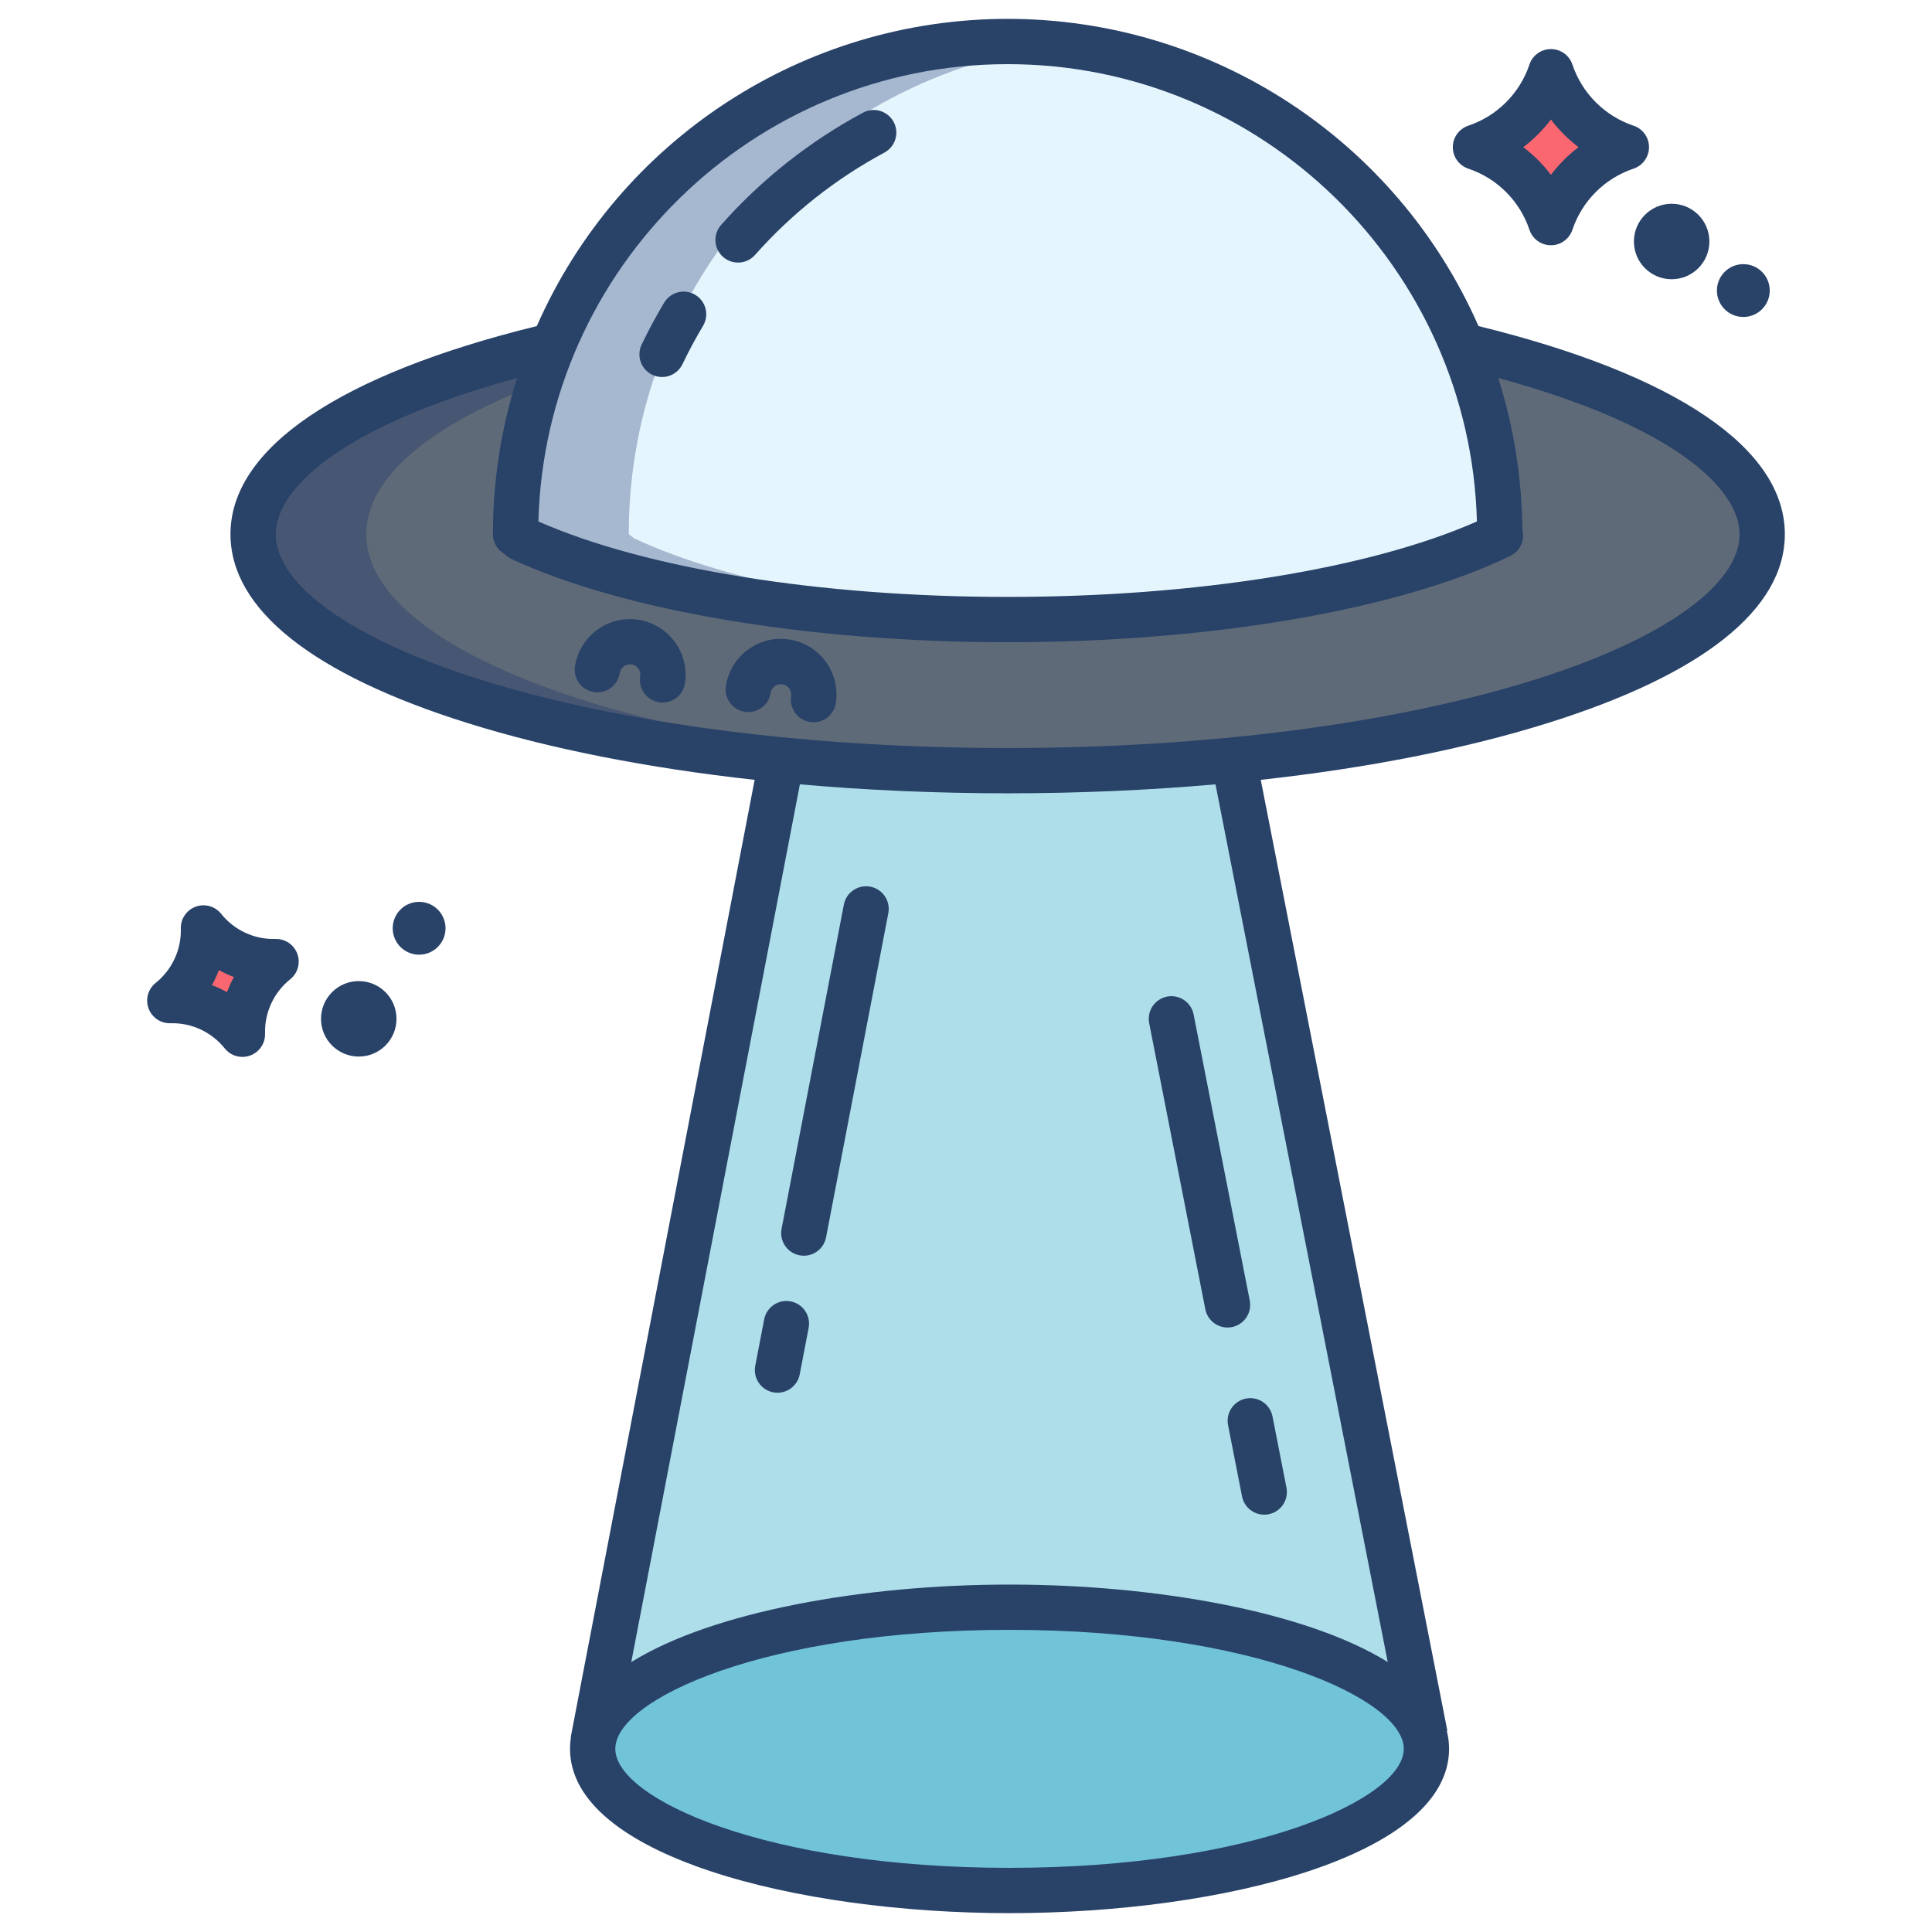
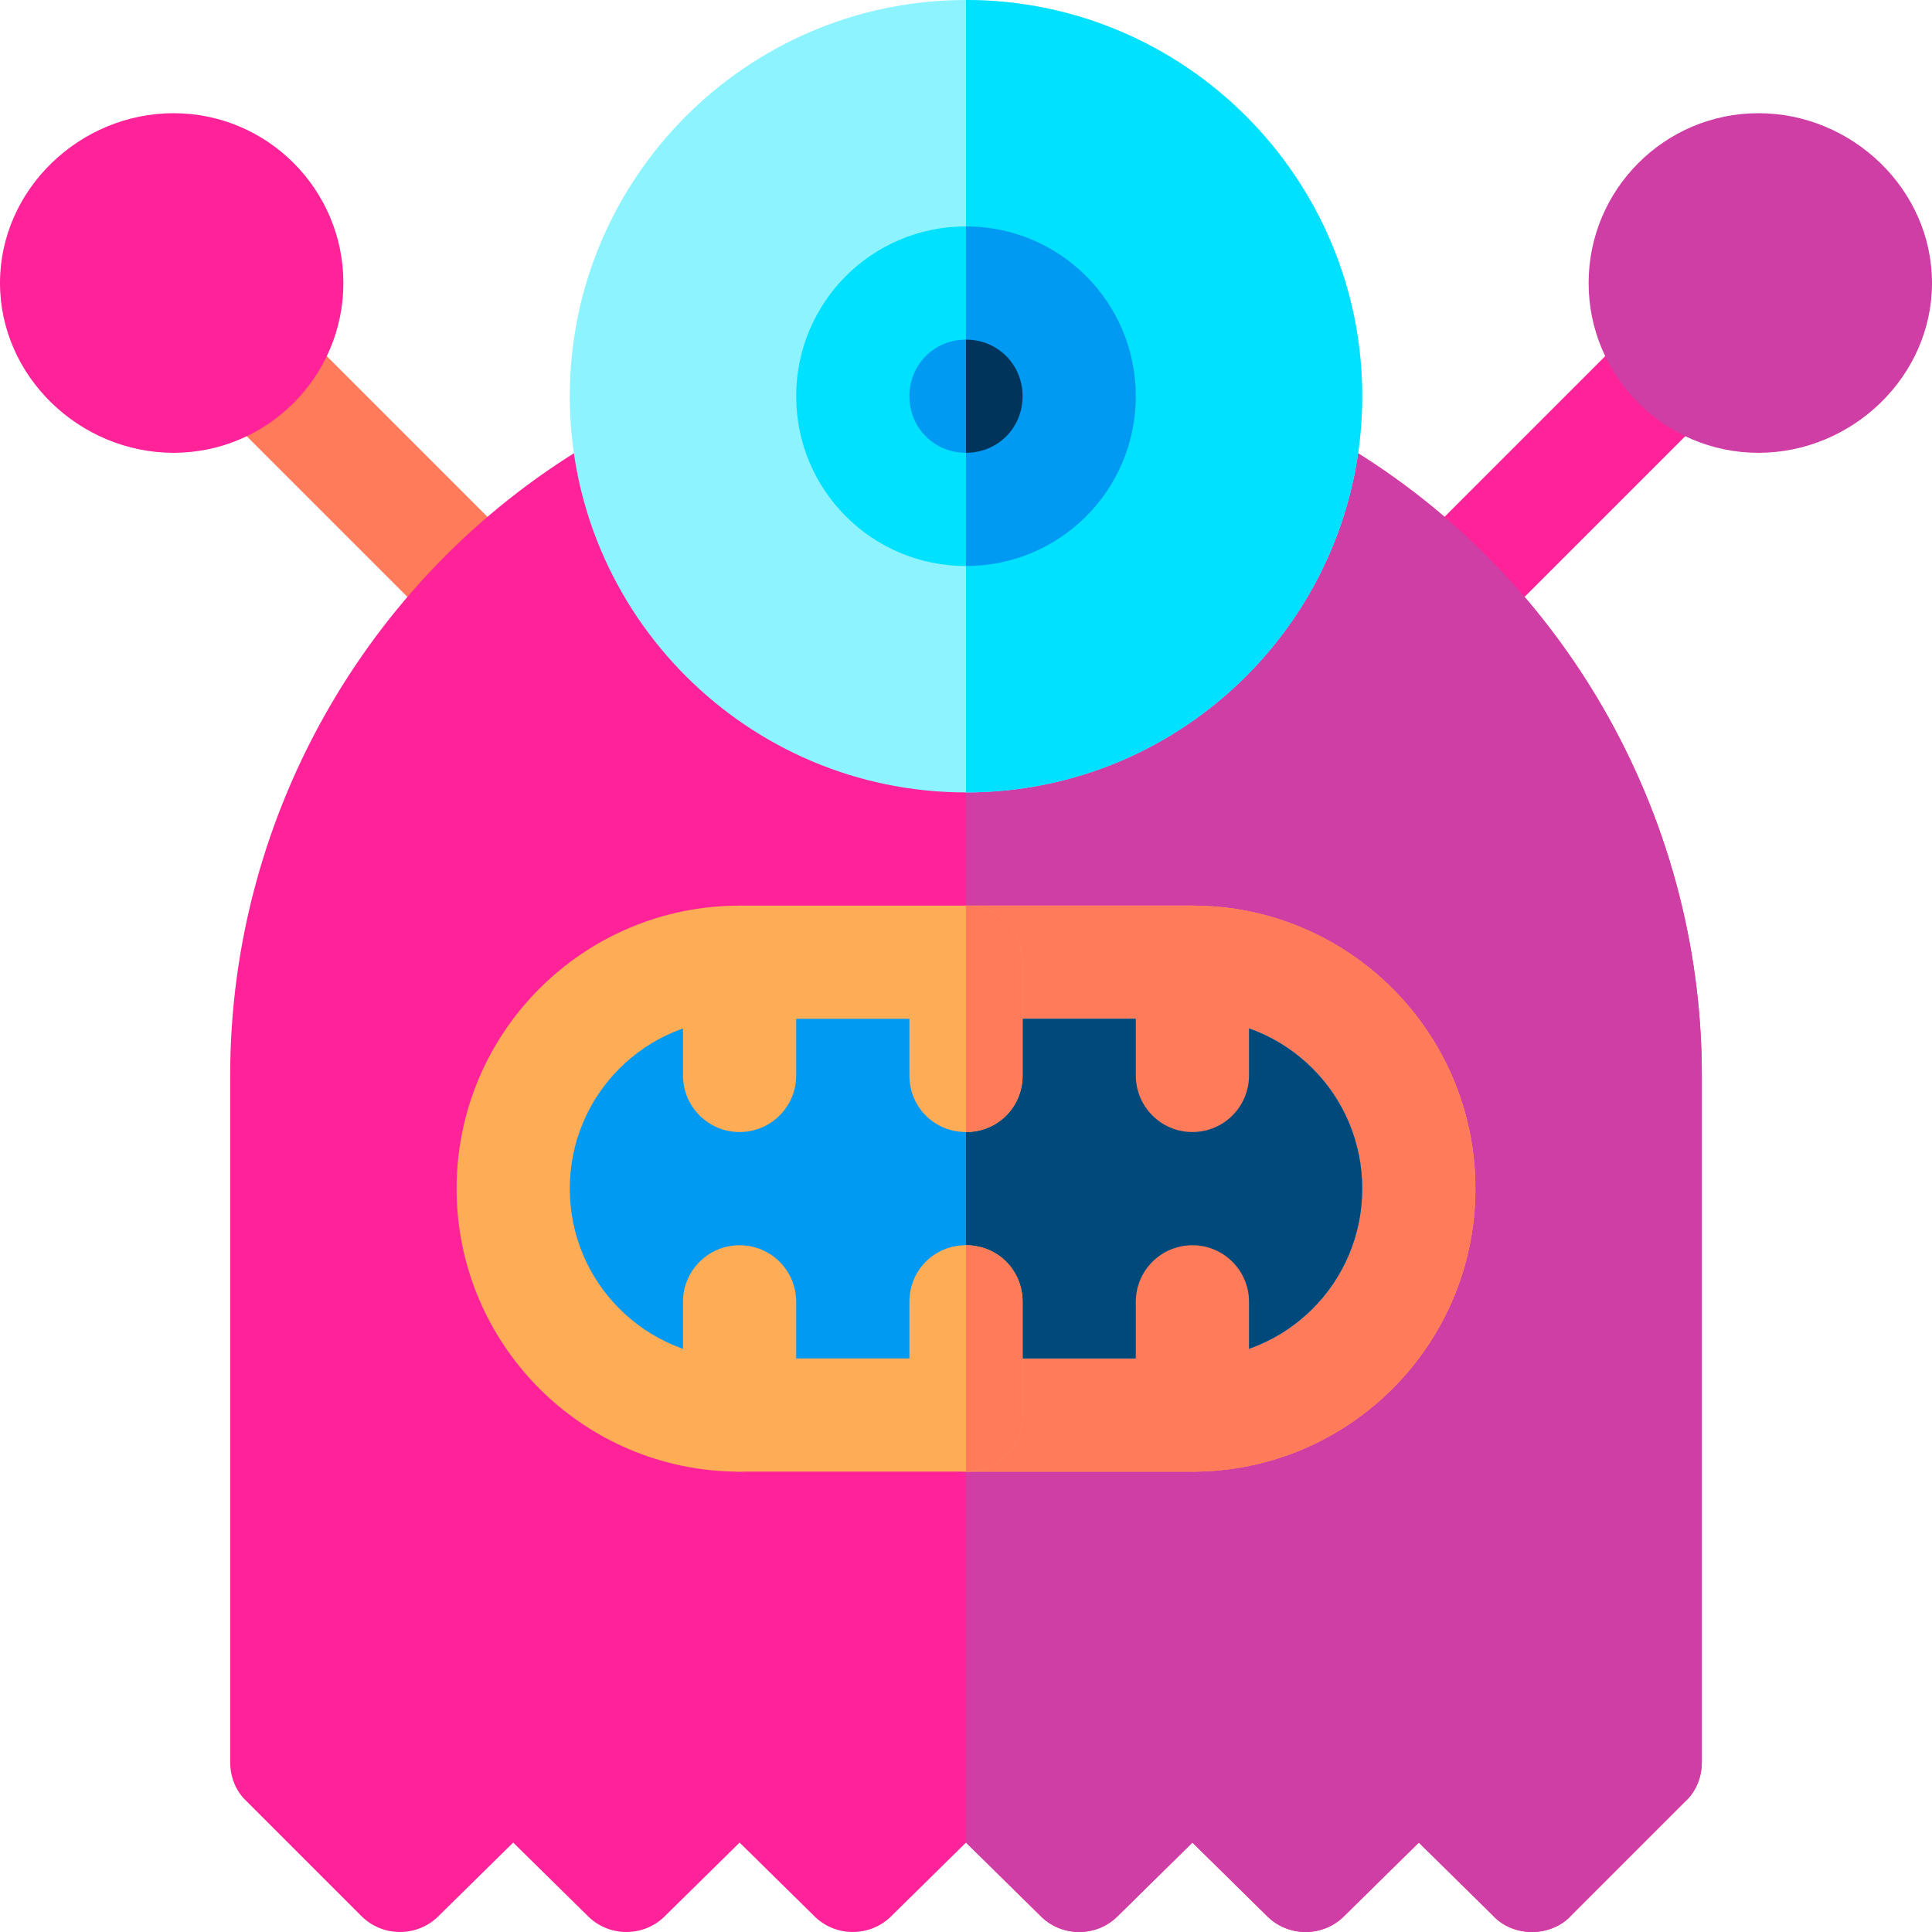
- <svg xmlns="http://www.w3.org/2000/svg" id="Layer_1" height="512" viewBox="0 0 512 512" width="512" data-name="Layer 1">
-   <path d="m387.54 91.55-240.99-.01c-48.28 11.44-79.47 29.59-79.47 50.02 0 28.06 58.86 51.82 140 59.8 18.93 1.87 39.07 2.87 59.96 2.87s41.03-1 59.96-2.87c81.14-7.98 140-31.74 140-59.8 0-20.43-31.19-38.57-79.46-50.01z" fill="#5f6a78" />
-   <path d="m418.65 31.36a31.791 31.791 0 0 0 12.36 7.64 31.631 31.631 0 0 0 -20 20 31.623 31.623 0 0 0 -20-20 31.631 31.631 0 0 0 20-20 31.558 31.558 0 0 0 7.64 12.36z" fill="#fb6771" />
-   <path d="m377.5 459.82a12.915 12.915 0 0 1 .52 3.64c0 20.73-49.47 37.54-110.48 37.54s-110.48-16.81-110.48-37.54a13.47 13.47 0 0 1 .32-2.89c4.34-19.38 52-34.64 110.16-34.64 57.4 0 104.58 14.87 109.96 33.89z" fill="#71c3d7" />
-   <path d="m327.03 201.71 50.64 258.07-.17.04c-5.38-19.02-52.56-33.89-109.96-33.89-58.16 0-105.82 15.26-110.16 34.64l-.06-.01 49.73-258.85.03-.35c18.93 1.87 39.07 2.87 59.96 2.87s41.03-1 59.96-2.87z" fill="#aedeea" />
-   <path d="m72.46 254.85c.23 0 .47 0 .7-.01a23.716 23.716 0 0 0 -8.93 18.54c0 .23 0 .47.01.7a23.724 23.724 0 0 0 -19.24-8.92 23.671 23.671 0 0 0 8.93-18.54c0-.23 0-.47-.01-.7a23.716 23.716 0 0 0 18.54 8.93z" fill="#fb6771" />
-   <path d="m397.45 141.56.18.37c-27.72 13.4-75.85 22.26-130.59 22.26-53.68 0-101.02-8.52-128.96-21.49l-1.45-1.14a130.41 130.41 0 1 1 260.82 0z" fill="#e5f5fd" />
-   <path d="m237.08 201.36c-81.14-7.98-140-31.74-140-59.8 0-20.429 31.187-38.579 79.465-50.019h-29.995c-48.28 11.44-79.47 29.59-79.47 50.02 0 28.06 58.86 51.82 140 59.8 18.93 1.87 39.07 2.87 59.96 2.87q7.57 0 15-.176c-15.548-.362-30.603-1.277-44.96-2.695z" fill="#475673" />
-   <path d="m168.08 142.7-1.45-1.14a130.453 130.453 0 0 1 115.41-129.705 130.525 130.525 0 0 0 -135.49 79.685 130.234 130.234 0 0 0 -9.92 50.02l1.45 1.14c27.94 12.97 75.28 21.49 128.96 21.49q7.585 0 14.99-.224c-47.43-1.423-88.646-9.519-113.95-21.266z" fill="#a6b7d0" />
-   <g fill="#284268">
-     <path d="m169.224 164.254a14.748 14.748 0 0 0 -16.845 12.305 6 6 0 1 0 11.857 1.849 2.746 2.746 0 1 1 5.425.852 6 6 0 1 0 11.858 1.848 14.774 14.774 0 0 0 -12.295-16.854z" />
-     <path d="m209.216 169.477a14.748 14.748 0 0 0 -16.845 12.305 6 6 0 0 0 11.858 1.848 2.745 2.745 0 1 1 5.424.852 6 6 0 1 0 11.858 1.849 14.772 14.772 0 0 0 -12.295-16.854z" />
-     <path d="m228.685 29.872a136.464 136.464 0 0 0 -37.579 29.734 6 6 0 0 0 8.977 7.965 124.5 124.5 0 0 1 34.283-27.129 6 6 0 1 0 -5.681-10.57z" />
-     <path d="m184.241 78.13a6 6 0 0 0 -8.229 2.069c-2.153 3.6-4.16 7.34-5.97 11.119a6 6 0 1 0 10.824 5.182c1.65-3.447 3.482-6.858 5.445-10.14a6 6 0 0 0 -2.07-8.23z" />
-     <path d="m389.117 44.692a25.741 25.741 0 0 1 16.2 16.2 6 6 0 0 0 11.385 0 25.744 25.744 0 0 1 16.2-16.2 6 6 0 0 0 0-11.384 25.744 25.744 0 0 1 -16.2-16.2 6 6 0 0 0 -11.385 0 25.741 25.741 0 0 1 -16.2 16.2 6 6 0 0 0 0 11.384zm21.894-13.015a37.988 37.988 0 0 0 7.322 7.323 37.988 37.988 0 0 0 -7.322 7.323 37.993 37.993 0 0 0 -7.323-7.323 37.993 37.993 0 0 0 7.323-7.323z" />
-     <path d="m72.983 248.838a17.758 17.758 0 0 1 -14.374-6.661 6 6 0 0 0 -10.688 3.923 17.808 17.808 0 0 1 -6.663 14.379 6 6 0 0 0 3.921 10.688 17.791 17.791 0 0 1 14.373 6.661 6 6 0 0 0 10.688-3.928 17.8 17.8 0 0 1 6.66-14.373 6 6 0 0 0 -3.919-10.689zm-12.833 14.082a30.111 30.111 0 0 0 -3.989-1.849 30.2 30.2 0 0 0 1.85-3.991 30.111 30.111 0 0 0 3.989 1.849 30.142 30.142 0 0 0 -1.85 3.991z" />
-     <circle cx="443.005" cy="64" r="10" />
-     <circle cx="95.073" cy="270" r="10" />
-     <circle cx="462.001" cy="77" r="7" />
-     <circle cx="111.07" cy="246" r="7" />
-     <path d="m230.653 234.979a6 6 0 0 0 -7.024 4.76l-16.5 85.906a6 6 0 1 0 11.785 2.264l16.5-85.909a6 6 0 0 0 -4.761-7.021z" />
-     <path d="m209.539 344.883a6 6 0 0 0 -7.024 4.761l-2.365 12.309a6 6 0 1 0 11.786 2.264l2.364-12.31a6 6 0 0 0 -4.761-7.024z" />
-     <path d="m325.45 377.682 3.7 18.878a6 6 0 0 0 11.776-2.311l-3.7-18.878a6 6 0 0 0 -11.776 2.311z" />
-     <path d="m309.279 264.112a6 6 0 0 0 -4.732 7.043l14.884 75.852a6 6 0 0 0 11.775-2.311l-14.884-75.851a6 6 0 0 0 -7.043-4.733z" />
-     <path d="m391.817 86.414a136.326 136.326 0 0 0 -249.556 0c-52.374 12.865-81.182 32.4-81.182 55.147 0 19.866 21.706 37.169 62.773 50.04 21.879 6.857 47.841 11.952 76.136 15.066l-48.736 253.685.065.013a19.5 19.5 0 0 0 -.255 3.1c0 28.279 60.011 43.537 116.477 43.537s116.479-15.258 116.479-43.537a19.483 19.483 0 0 0 -.607-4.806l.147-.029-49.444-251.964c28.286-3.114 54.24-8.209 76.114-15.064 41.066-12.871 62.772-30.174 62.772-50.04 0-22.75-28.808-42.282-81.183-55.148zm-124.778-69.414c67.474 0 122.572 54.06 124.361 121.192-28.446 12.559-74.455 20-124.362 20-49.7 0-95.9-7.458-124.362-20 1.792-67.132 56.889-121.192 124.363-121.192zm104.979 446.463c0 13.169-39.747 31.537-104.479 31.537s-104.477-18.368-104.477-31.537 39.747-31.536 104.477-31.536 104.479 18.373 104.479 31.536zm-4.254-23.006c-21.664-13.449-61.764-20.53-100.225-20.53s-78.587 7.086-100.248 20.545l44.688-232.615c17.7 1.564 36.188 2.375 55.06 2.375s37.371-.811 55.08-2.377zm38.875-260.306c-37.2 11.66-86.781 18.081-139.6 18.081s-102.4-6.421-139.6-18.081c-34.039-10.668-54.36-25.094-54.36-38.589 0-11.9 17.065-28.6 63.967-41.405a136.2 136.2 0 0 0 -6.416 41.405 5.992 5.992 0 0 0 3.048 5.219 5.946 5.946 0 0 0 1.873 1.365c29.759 13.805 78.913 22.047 131.488 22.047 53.794 0 103.588-8.545 133.2-22.858a6 6 0 0 0 3.2-6.912 136.178 136.178 0 0 0 -6.4-40.266c46.9 12.8 63.968 29.5 63.968 41.405-.007 13.495-20.329 27.921-54.368 38.589z" />
+ <svg xmlns="http://www.w3.org/2000/svg" version="1.1" id="Capa_1" x="0px" y="0px" viewBox="0 0 512 512" style="enable-background:new 0 0 512 512;" xml:space="preserve">
+   <path style="fill:#FF7B59;" d="M128.72,172.72c-3.838,0-7.676-1.465-10.605-4.395l-61.509-61.509  c-5.859-5.859-5.859-15.352,0-21.211s15.352-5.859,21.211,0l61.509,61.509c5.859,5.859,5.859,15.352,0,21.211  C136.396,171.255,132.558,172.72,128.72,172.72z" />
+   <g>
+     <path style="fill:#FF2299;" d="M383.28,172.72c-3.838,0-7.676-1.465-10.605-4.395c-5.859-5.859-5.859-15.352,0-21.211   l61.509-61.509c5.859-5.859,15.352-5.859,21.211,0s5.859,15.352,0,21.211l-61.509,61.509   C390.956,171.255,387.118,172.72,383.28,172.72z" />
+     <path style="fill:#FF2299;" d="M353.2,116.1H158.8C98.5,150.599,61,215.4,61,285v182c0,3.9,1.5,7.8,4.501,10.499l30,30   c5.7,6,15.298,6,20.999,0l19.501-19.2l19.501,19.2c5.7,6,15.298,6,20.999,0l19.501-19.2l19.501,19.2c5.7,6,15.298,6,20.999,0   l19.501-19.2l19.501,19.2c5.7,6,15.298,6,20.999,0l19.501-19.2l19.501,19.2c5.7,6,15.298,6,20.999,0l19.501-19.2l19.501,19.2   C398.2,510.5,402.1,512,406,512s7.8-1.5,10.499-4.501l30-30C449.5,474.8,451,470.9,451,467V285   C451,215.4,413.5,150.599,353.2,116.1z" />
  </g>
+   <path style="fill:#CF3EA4;" d="M451,285v182c0,3.9-1.5,7.8-4.501,10.499l-30,30C413.8,510.5,409.9,512,406,512  s-7.8-1.5-10.499-4.501L376,488.299l-19.501,19.2c-5.7,6-15.298,6-20.999,0l-19.5-19.2l-19.501,19.2c-5.7,6-15.298,6-20.999,0  l-19.5-19.2V116.1h97.2C413.5,150.599,451,215.4,451,285z" />
+   <path style="fill:#FFAC56;" d="M316,240H196c-41.4,0-75,33.6-75,75s33.6,75,75,75h120c41.4,0,75-33.6,75-75S357.4,240,316,240z" />
+   <path style="fill:#FF7B59;" d="M391,315c0,41.4-33.6,75-75,75h-60V240h60C357.4,240,391,273.6,391,315z" />
+   <path style="fill:#009AF2;" d="M316,270H196c-24.901,0-45,20.099-45,45c0,24.899,20.099,45,45,45h120c24.901,0,45-20.101,45-45  C361,290.099,340.901,270,316,270z" />
+   <path style="fill:#00497B;" d="M361,315c0,24.899-20.099,45-45,45h-60v-90h60C340.901,270,361,290.099,361,315z" />
+   <path style="fill:#FF2299;" d="M46,120C21.186,120,0,99.814,0,75s21.186-45,46-45s45,20.186,45,45S70.814,120,46,120z" />
+   <path style="fill:#CF3EA4;" d="M466,120c-24.814,0-45-20.186-45-45s20.186-45,45-45s46,20.186,46,45S490.814,120,466,120z" />
+   <g>
+     <path style="fill:#FFAC56;" d="M196,300c-8.291,0-15-6.709-15-15v-30c0-8.291,6.709-15,15-15s15,6.709,15,15v30   C211,293.291,204.291,300,196,300z" />
+     <path style="fill:#FFAC56;" d="M196,390c-8.291,0-15-6.709-15-15v-30c0-8.291,6.709-15,15-15s15,6.709,15,15v30   C211,383.291,204.291,390,196,390z" />
+     <path style="fill:#FFAC56;" d="M271,345v30c0,8.399-6.599,15-15,15s-15-6.601-15-15v-30c0-8.401,6.599-15,15-15   S271,336.599,271,345z" />
+     <path style="fill:#FFAC56;" d="M271,255v30c0,8.399-6.599,15-15,15s-15-6.601-15-15v-30c0-8.401,6.599-15,15-15   S271,246.599,271,255z" />
+   </g>
+   <g>
+     <path style="fill:#FF7B59;" d="M316,300c-8.291,0-15-6.709-15-15v-30c0-8.291,6.709-15,15-15s15,6.709,15,15v30   C331,293.291,324.291,300,316,300z" />
+     <path style="fill:#FF7B59;" d="M316,390c-8.291,0-15-6.709-15-15v-30c0-8.291,6.709-15,15-15s15,6.709,15,15v30   C331,383.291,324.291,390,316,390z" />
+     <path style="fill:#FF7B59;" d="M271,255v30c0,8.399-6.599,15-15,15v-60C264.401,240,271,246.599,271,255z" />
+     <path style="fill:#FF7B59;" d="M271,345v30c0,8.399-6.599,15-15,15v-60C264.401,330,271,336.599,271,345z" />
+   </g>
+   <path style="fill:#8DF4FF;" d="M256,0c-57.9,0-105,47.1-105,105s47.1,105,105,105s105-47.1,105-105S313.9,0,256,0z" />
+   <g>
+     <path style="fill:#00E0FF;" d="M361,105c0,57.9-47.1,105-105,105V0C313.9,0,361,47.1,361,105z" />
+     <path style="fill:#00E0FF;" d="M256,60c-24.901,0-45,20.099-45,45c0,24.899,20.099,45,45,45s45-20.101,45-45   C301,80.099,280.901,60,256,60z" />
+   </g>
+   <g>
+     <path style="fill:#009AF2;" d="M301,105c0,24.899-20.099,45-45,45V60C280.901,60,301,80.099,301,105z" />
+     <path style="fill:#009AF2;" d="M256,90c-8.401,0-15,6.599-15,15c0,8.399,6.599,15,15,15s15-6.601,15-15   C271,96.599,264.401,90,256,90z" />
+   </g>
+   <path style="fill:#00345A;" d="M271,105c0,8.399-6.599,15-15,15V90C264.401,90,271,96.599,271,105z" />
+   <g>
+ </g>
+   <g>
+ </g>
+   <g>
+ </g>
+   <g>
+ </g>
+   <g>
+ </g>
+   <g>
+ </g>
+   <g>
+ </g>
+   <g>
+ </g>
+   <g>
+ </g>
+   <g>
+ </g>
+   <g>
+ </g>
+   <g>
+ </g>
+   <g>
+ </g>
+   <g>
+ </g>
+   <g>
+ </g>
</svg>
